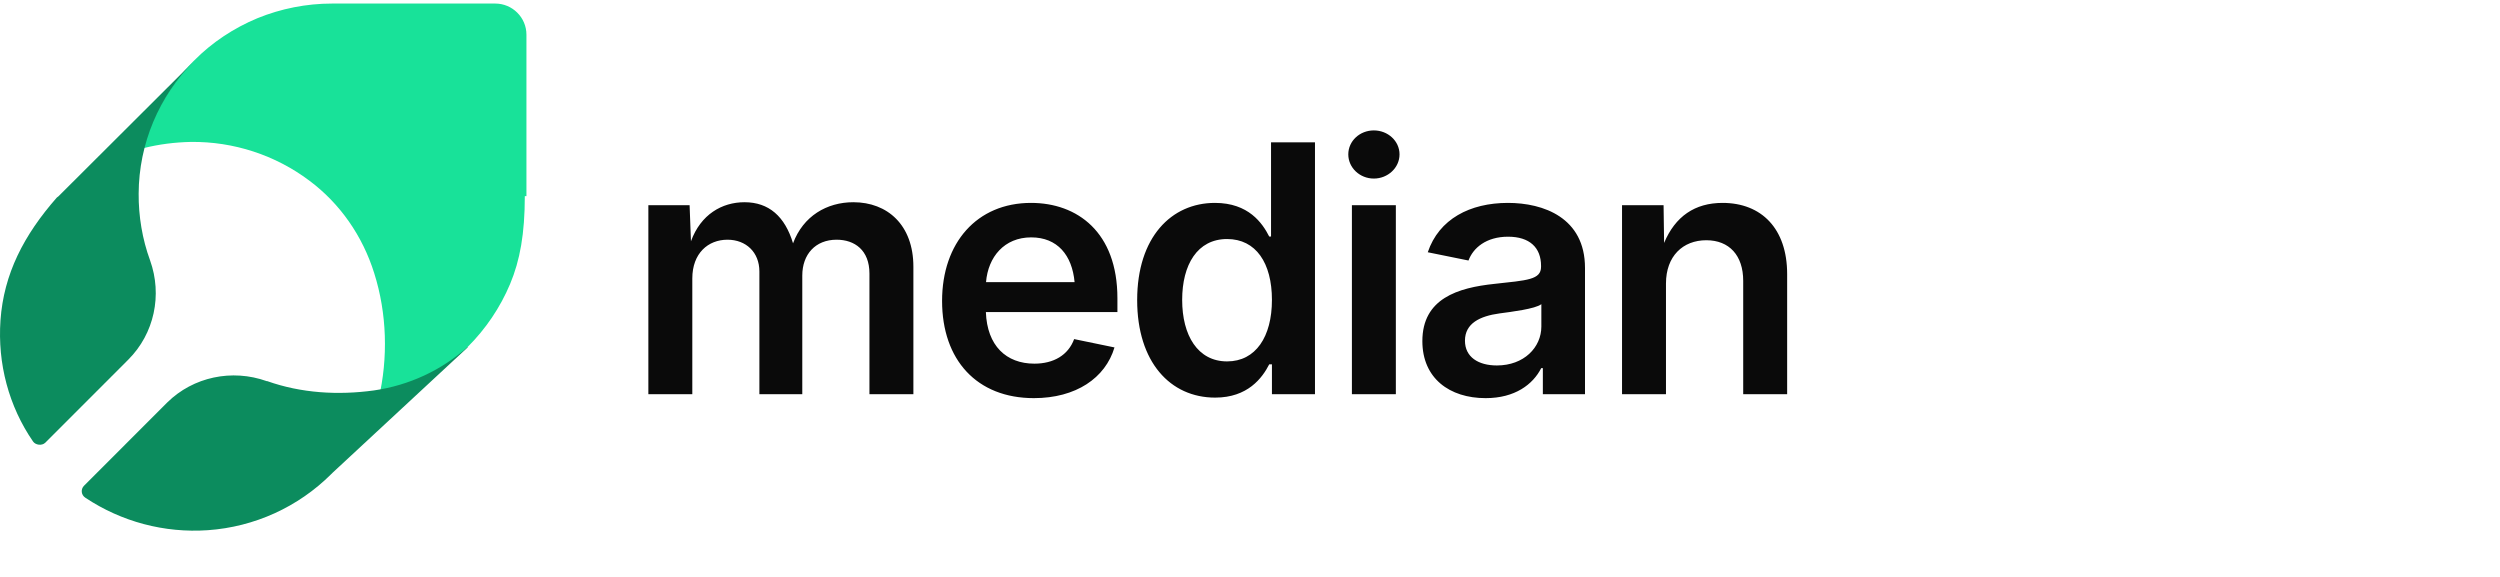
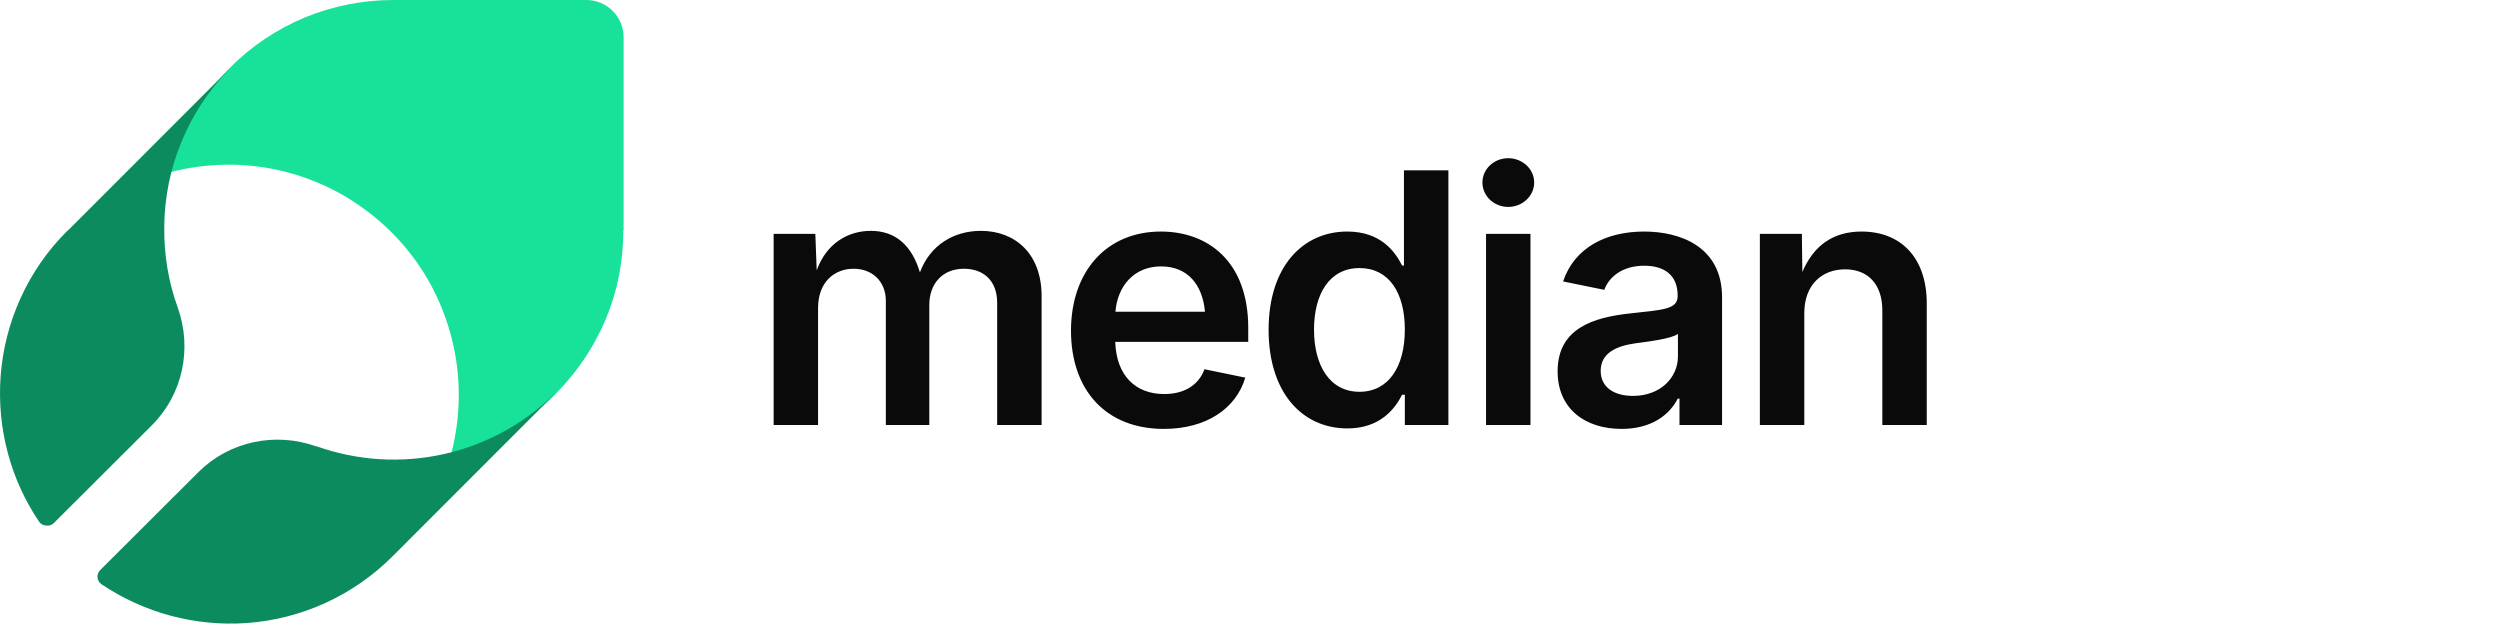
- <svg xmlns="http://www.w3.org/2000/svg" width="520" height="120" viewBox="0 0 520 120" fill="none">
-   <path d="M109.5 40.8V7.22C109.5 3.61 106.55 0.74 103.02 0.74H69.06C63.73 0.74 58.45 1.79 53.54 3.79C48.63 5.84 44.14 8.79 40.4 12.57L40.14 12.83C35.18 17.83 31.64 23.99 29.84 30.82C33.06 30 36.38 29.59 39.71 29.52C48.58 29.42 57.26 32.25 64.34 37.57C70.69 42.3 75.42 49.05 77.85 56.86C80.47 65.16 80.78 74.46 78.73 83.09C85.53 80.88 91.82 77.35 97.03 72.41L97.29 72.15C101.03 68.42 104.04 63.97 106.1 59.07C108.16 54.17 109.16 48.58 109.16 40.8H109.5Z" fill="#18E299" />
-   <path d="M28.84 40.26C28.89 29.87 33.06 20.04 40.38 12.69L12.15 40.84C12.05 40.94 11.94 40.99 11.82 41.09C4.94 48.92 0.78 56.99 0.1 66.63C-0.53 75.62 1.83 84.52 6.88 91.84C7.37 92.55 8.67 92.78 9.4 92.1L26.69 74.8C32.11 69.38 33.79 61.35 31.22 54.17C29.59 49.72 28.81 44.96 28.84 40.26Z" fill="#0C8C5E" />
-   <path d="M97.28 72.14C91.86 77.02 85.07 80.16 77.77 81.21C70.33 82.24 62.63 81.78 55.57 79.27C55.57 79.27 55.52 79.27 55.46 79.27C48.25 76.7 40.2 78.38 34.78 83.72L17.49 101.02C16.75 101.75 16.86 102.96 17.76 103.53C25.24 108.51 34.18 110.91 43.24 110.28C52.93 109.6 62.03 105.46 68.91 98.6L69.17 98.34L97.28 72.25V72.14Z" fill="#0C8C5E" />
-   <text x="130" y="82" font-family="system-ui, -apple-system, 'Segoe UI', sans-serif" font-size="72" font-weight="600" fill="#0a0a0a" letter-spacing="-2">median</text>
+ <svg xmlns="http://www.w3.org/2000/svg" width="400" height="100" viewBox="0 0 400 100" fill="none">
+   <g transform="translate(0,0) scale(0.199)">
+     <path d="M501.402 185.33V29.962C501.402 13.29 487.876 0 471.453 0H316.156C291.763 0 267.611 4.832 245.15 14.014C222.689 23.438 202.16 36.969 185.012 54.367L183.804 55.575C161.101 78.53 144.92 107.042 136.708 138.454C151.441 134.588 166.656 132.655 181.871 132.413C222.447 131.93 262.298 144.978 294.661 169.383C323.885 191.13 346.104 221.092 358.18 255.645C370.739 290.681 372.188 328.859 362.769 364.862C393.925 356.647 422.666 340.457 445.611 317.744L446.818 316.536C463.966 299.38 477.732 278.841 487.151 256.37C496.571 233.898 501.16 209.735 501.16 185.33H501.402Z" fill="#18E299" />
+     <path d="M132.071 182.706C132.312 135.044 151.32 89.307 184.764 55.125L55.557 184.391C55.076 184.873 54.594 185.113 54.113 185.595C22.593 216.888 3.586 258.774 0.458 303.066C-2.43 344.47 8.397 385.392 31.496 419.575C33.699 422.835 39.677 423.907 43.046 420.778L122.206 341.822C146.989 317.028 154.689 280.198 142.899 247.219C135.44 226.758 131.831 204.852 132.071 182.706Z" fill="#0C8C5E" />
+     <path d="M446.067 316.547C421.284 340.86 390.245 357.71 356.56 365.172C322.634 372.635 287.506 370.468 254.783 358.914C254.783 358.914 254.542 358.914 254.301 358.914C221.338 347.118 184.525 354.821 159.742 379.375L80.581 458.331C77.212 461.701 77.694 467.238 81.784 469.885C115.95 492.754 156.855 503.827 198.24 500.938C242.512 497.809 284.137 478.792 315.656 447.258L316.859 446.054L446.067 316.788V316.547Z" fill="#0C8C5E" />
+   </g>
+   <text x="120" y="68" font-family="system-ui, -apple-system, 'Segoe UI', sans-serif" font-size="56" font-weight="600" fill="#0a0a0a" letter-spacing="-1.5">median</text>
</svg>
